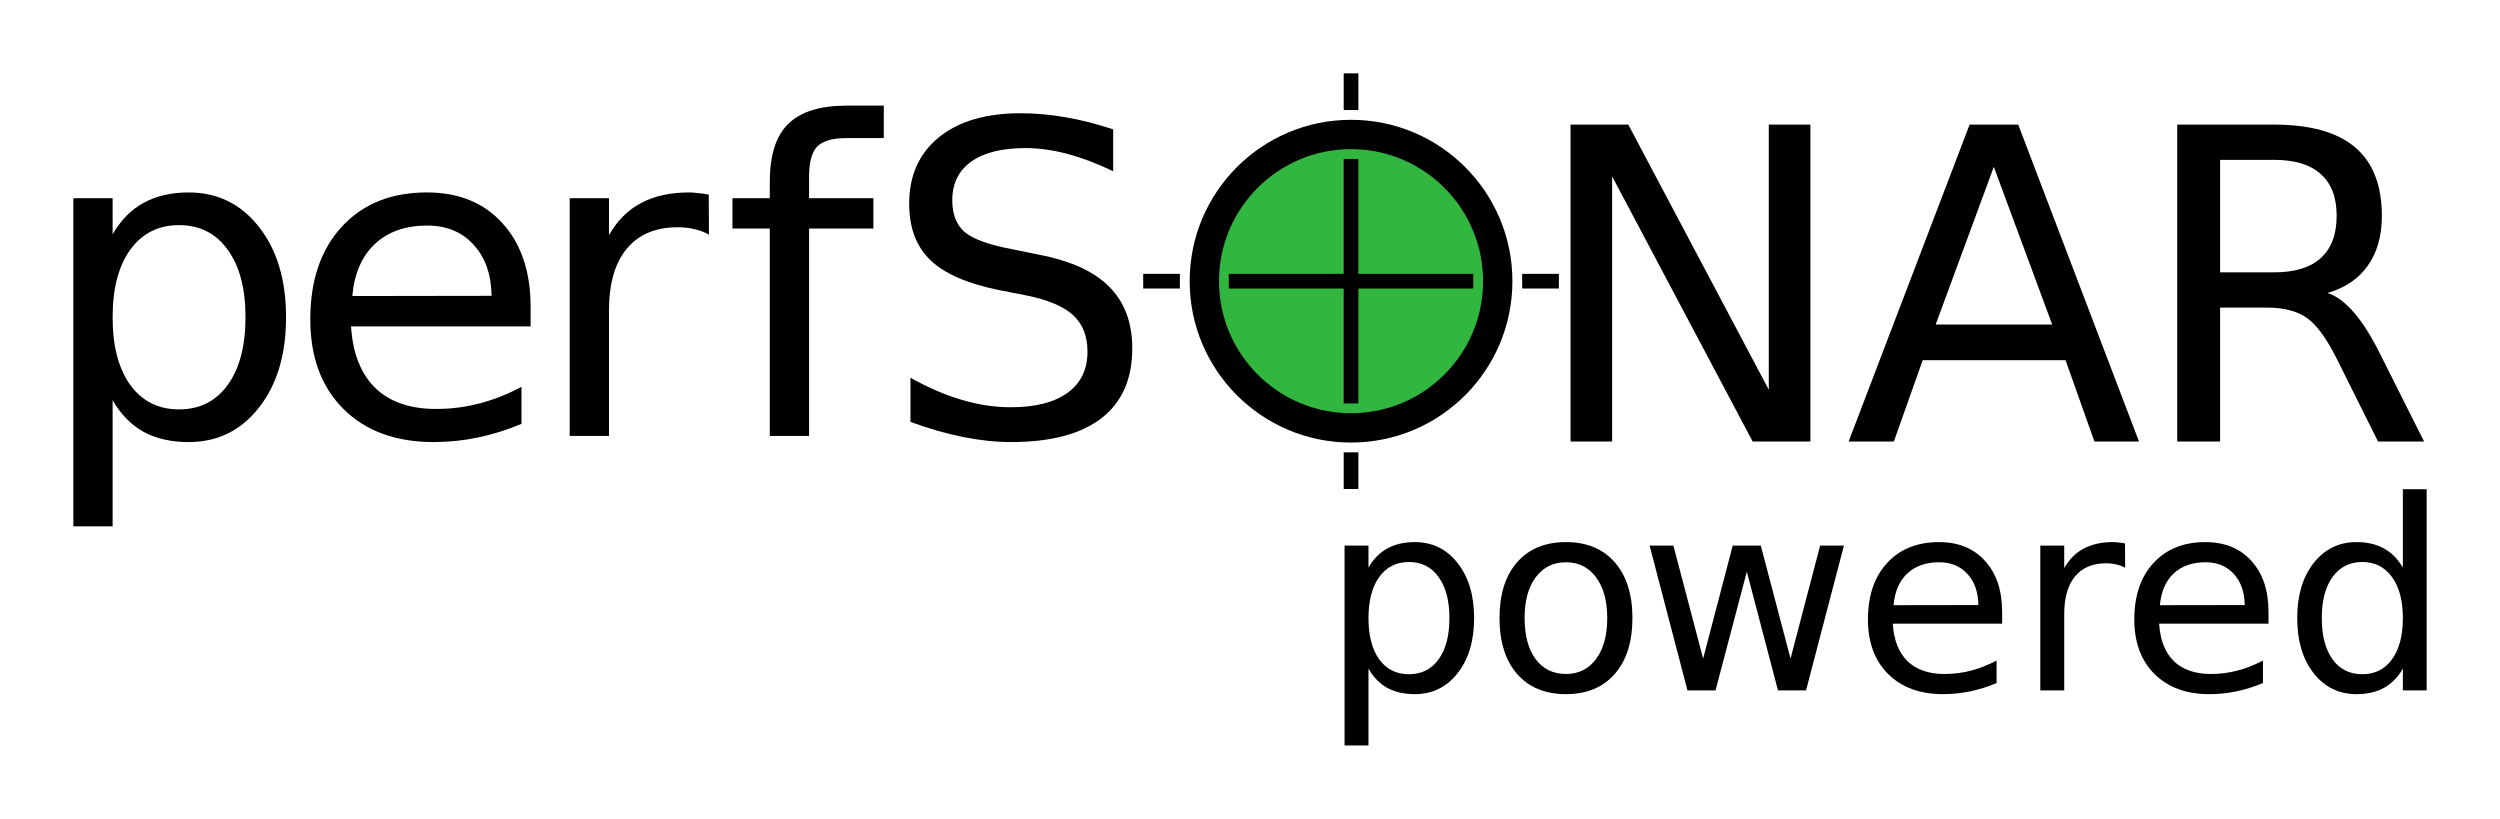
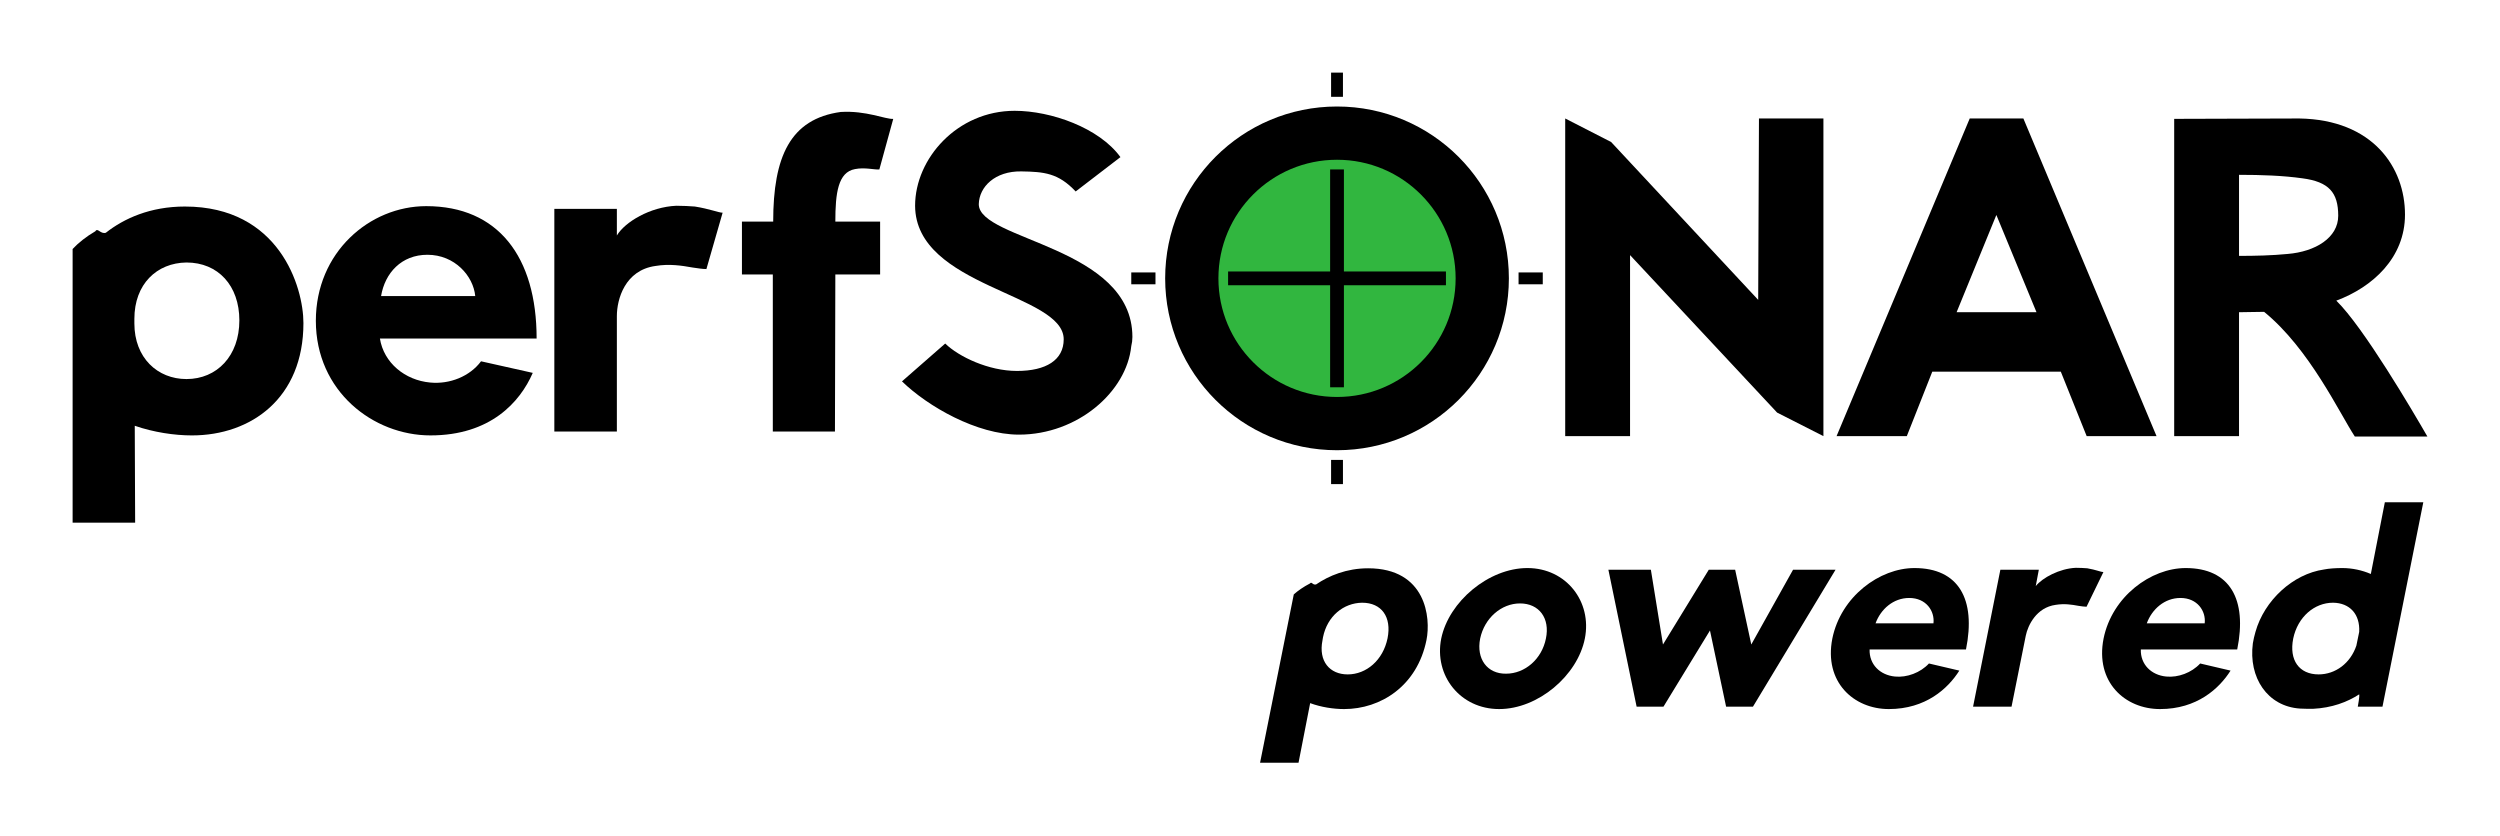
- <svg xmlns="http://www.w3.org/2000/svg" width="511.235mm" height="167.446mm" viewBox="0 0 511.235 167.446" version="1.1" id="svg8">
+ <svg xmlns="http://www.w3.org/2000/svg" width="516.411mm" height="172.549mm" viewBox="0 0 516.411 172.549" version="1.1" id="svg8">
  <defs id="defs2" />
-   <g id="layer4" style="display:inline">
-     <circle transform="translate(193.7791,-139.5)" style="display:inline;opacity:1;fill:#31b63f;fill-opacity:1;fill-rule:nonzero;stroke:none;stroke-width:6;stroke-linecap:square;stroke-linejoin:miter;stroke-miterlimit:4;stroke-dasharray:none;stroke-dashoffset:0;stroke-opacity:1" id="path3715-3" cy="197.014" cx="82.479" r="30" />
+   <g id="layer4" style="display:inline" transform="translate(6.112114,-1.8065489e-6)">
+     <circle transform="translate(187.5687,-139.5)" style="display:inline;opacity:1;fill:#31b63f;fill-opacity:1;fill-rule:nonzero;stroke:none;stroke-width:6;stroke-linecap:square;stroke-linejoin:miter;stroke-miterlimit:4;stroke-dasharray:none;stroke-dashoffset:0;stroke-opacity:1" id="path3715-3" cy="197.014" cx="82.479" r="30" />
  </g>
-   <g id="layer1" transform="translate(193.7791,-139.5)" style="display:inline">
-     <circle style="opacity:1;fill:none;fill-opacity:1;fill-rule:nonzero;stroke:#000000;stroke-width:6;stroke-linecap:square;stroke-linejoin:miter;stroke-miterlimit:4;stroke-dasharray:none;stroke-dashoffset:0;stroke-opacity:1" id="path3715" cy="197" cx="82.5" r="30" />
-     <path style="fill:none;fill-rule:evenodd;stroke:#000000;stroke-width:3;stroke-linecap:butt;stroke-linejoin:miter;stroke-miterlimit:4;stroke-dasharray:none;stroke-opacity:1" d="m 107.5,197 h -50" id="path4522" />
-     <path style="fill:none;fill-rule:evenodd;stroke:#000000;stroke-width:3;stroke-linecap:butt;stroke-linejoin:miter;stroke-miterlimit:4;stroke-dasharray:none;stroke-opacity:1" d="M 82.5,222 V 172" id="path4522-6" />
-     <path style="fill:none;fill-rule:evenodd;stroke:#000000;stroke-width:3;stroke-linecap:butt;stroke-linejoin:miter;stroke-miterlimit:4;stroke-dasharray:none;stroke-opacity:1" d="M 82.5,239.5 V 232" id="path4522-6-7" />
-     <path style="fill:none;fill-rule:evenodd;stroke:#000000;stroke-width:3;stroke-linecap:butt;stroke-linejoin:miter;stroke-miterlimit:4;stroke-dasharray:none;stroke-opacity:1" d="m 82.5,162 v -7.5" id="path4522-6-7-3" />
-     <path style="fill:none;fill-rule:evenodd;stroke:#000000;stroke-width:3;stroke-linecap:butt;stroke-linejoin:miter;stroke-miterlimit:4;stroke-dasharray:none;stroke-opacity:1" d="m 40,197 h 7.5" id="path4522-6-7-3-5" />
-     <path style="fill:none;fill-rule:evenodd;stroke:#000000;stroke-width:3;stroke-linecap:butt;stroke-linejoin:miter;stroke-miterlimit:4;stroke-dasharray:none;stroke-opacity:1" d="M 117.5,197 H 125" id="path4522-6-7-3-5-6" />
-     <text xml:space="preserve" style="font-style:normal;font-variant:normal;font-weight:normal;font-stretch:normal;font-size:70.556px;line-height:125%;font-family:sans-serif;-inkscape-font-specification:'sans-serif, Normal';font-variant-ligatures:normal;font-variant-caps:normal;font-variant-numeric:normal;font-feature-settings:normal;text-align:start;letter-spacing:0px;word-spacing:0px;writing-mode:lr-tb;text-anchor:start;fill:#000000;fill-opacity:1;stroke:none;stroke-width:0.265px;stroke-linecap:butt;stroke-linejoin:miter;stroke-opacity:1" x="310" y="219.5" id="text4725">
-       <tspan id="tspan4723" x="310" y="281.925" style="stroke-width:0.265px" />
+   <g id="layer1" transform="translate(193.6808,-139.5)" style="display:inline">
+     <circle style="opacity:1;fill:none;fill-opacity:1;fill-rule:nonzero;stroke:#000000;stroke-width:11;stroke-linecap:square;stroke-linejoin:miter;stroke-miterlimit:4;stroke-dasharray:none;stroke-dashoffset:0;stroke-opacity:1" id="path3715" cy="197" cx="82.5" r="30" />
+     <path style="fill:none;fill-rule:evenodd;stroke:#000000;stroke-width:2.846;stroke-linecap:butt;stroke-linejoin:miter;stroke-miterlimit:4;stroke-dasharray:none;stroke-opacity:1" d="m 105,197 -45,0" id="path4522" />
+     <path style="fill:none;fill-rule:evenodd;stroke:#000000;stroke-width:2.846;stroke-linecap:butt;stroke-linejoin:miter;stroke-miterlimit:4;stroke-dasharray:none;stroke-opacity:1" d="m 82.5,219.5 0,-45" id="path4522-6" />
+     <path style="fill:none;fill-rule:evenodd;stroke:#000000;stroke-width:2.449;stroke-linecap:butt;stroke-linejoin:miter;stroke-miterlimit:4;stroke-dasharray:none;stroke-opacity:1" d="m 82.5,239.5 0,-5" id="path4522-6-7" />
+     <path style="fill:none;fill-rule:evenodd;stroke:#000000;stroke-width:2.449;stroke-linecap:butt;stroke-linejoin:miter;stroke-miterlimit:4;stroke-dasharray:none;stroke-opacity:1" d="M 82.5,159.5 82.5,154.5" id="path4522-6-7-3" />
+     <path style="fill:none;fill-rule:evenodd;stroke:#000000;stroke-width:2.449;stroke-linecap:butt;stroke-linejoin:miter;stroke-miterlimit:4;stroke-dasharray:none;stroke-opacity:1" d="m 40,197 5,0" id="path4522-6-7-3-5" />
+     <path style="fill:none;fill-rule:evenodd;stroke:#000000;stroke-width:2.449;stroke-linecap:butt;stroke-linejoin:miter;stroke-miterlimit:4;stroke-dasharray:none;stroke-opacity:1" d="M 120,197 125,197" id="path4522-6-7-3-5-6" />
+     <text xml:space="preserve" style="font-style:normal;font-variant:normal;font-weight:normal;font-stretch:normal;font-size:70.556px;line-height:125%;font-family:sans-serif;-inkscape-font-specification:'sans-serif, Normal';text-align:start;letter-spacing:0px;word-spacing:0px;writing-mode:lr-tb;text-anchor:start;fill:#000000;fill-opacity:1;stroke:none;stroke-width:0.265px;stroke-linecap:butt;stroke-linejoin:miter;stroke-opacity:1" x="310" y="219.5" id="text4725">
+       <tspan id="tspan4723" x="310" y="219.5" style="stroke-width:0.265px" />
    </text>
  </g>
-   <g id="layer3" style="display:inline">
-     <g aria-label="NAR" transform="translate(193.7791,-139.5)" style="font-style:normal;font-variant:normal;font-weight:normal;font-stretch:normal;font-size:88.9px;line-height:125%;font-family:sans-serif;-inkscape-font-specification:'sans-serif, Normal';font-variant-ligatures:normal;font-variant-caps:normal;font-variant-numeric:normal;font-feature-settings:normal;text-align:start;letter-spacing:0px;word-spacing:0px;writing-mode:lr-tb;text-anchor:start;display:inline;fill:#000000;fill-opacity:1;stroke:none;stroke-width:0.265px;stroke-linecap:butt;stroke-linejoin:miter;stroke-opacity:1" id="text4651">
-       <path d="m 127.386,164.981 h 11.807 l 28.736,54.217 v -54.217 h 8.508 v 64.808 h -11.807 l -28.736,-54.217 v 54.217 h -8.508 z" style="font-style:normal;font-variant:normal;font-weight:normal;font-stretch:normal;font-size:88.9px;font-family:'DejaVu Sans';-inkscape-font-specification:'DejaVu Sans, Normal';font-variant-ligatures:normal;font-variant-caps:normal;font-variant-numeric:normal;font-feature-settings:normal;text-align:start;writing-mode:lr-tb;text-anchor:start;stroke-width:0.265px" id="path851" />
-       <path d="m 213.945,173.619 -11.894,32.252 h 23.831 z m -4.949,-8.638 h 9.94 l 24.699,64.808 h -9.116 l -5.904,-16.625 h -29.214 l -5.904,16.625 h -9.246 z" style="font-style:normal;font-variant:normal;font-weight:normal;font-stretch:normal;font-size:88.9px;font-family:'DejaVu Sans';-inkscape-font-specification:'DejaVu Sans, Normal';font-variant-ligatures:normal;font-variant-caps:normal;font-variant-numeric:normal;font-feature-settings:normal;text-align:start;writing-mode:lr-tb;text-anchor:start;stroke-width:0.265px" id="path853" />
-       <path d="m 282.185,199.403 q 2.822,0.955 5.469,4.08 2.691,3.125 5.383,8.595 l 8.899,17.711 h -9.42 l -8.291,-16.625 q -3.212,-6.511 -6.251,-8.638 -2.995,-2.127 -8.204,-2.127 h -9.55 v 27.391 h -8.768 v -64.808 h 19.794 q 11.113,0 16.582,4.645 5.469,4.645 5.469,14.021 0,6.121 -2.865,10.158 -2.822,4.037 -8.248,5.6 z m -21.965,-27.217 v 23.006 h 11.026 q 6.338,0 9.55,-2.908 3.256,-2.952 3.256,-8.638 0,-5.686 -3.256,-8.551 -3.212,-2.908 -9.55,-2.908 z" style="font-style:normal;font-variant:normal;font-weight:normal;font-stretch:normal;font-size:88.9px;font-family:'DejaVu Sans';-inkscape-font-specification:'DejaVu Sans, Normal';font-variant-ligatures:normal;font-variant-caps:normal;font-variant-numeric:normal;font-feature-settings:normal;text-align:start;writing-mode:lr-tb;text-anchor:start;stroke-width:0.265px" id="path855" />
+   <g id="layer3" style="display:inline" transform="translate(5.960504,-8.0654894e-7)">
+     <g transform="translate(187.7203,-139.5)" style="font-style:normal;font-variant:normal;font-weight:normal;font-stretch:normal;font-size:79.729px;line-height:125%;font-family:'Rabbid Highway Sign II';-inkscape-font-specification:'Rabbid Highway Sign II, Normal';text-align:end;letter-spacing:0px;word-spacing:0px;writing-mode:lr-tb;text-anchor:end;display:inline;fill:#000000;fill-opacity:1;stroke:none;stroke-width:0.265px;stroke-linecap:butt;stroke-linejoin:miter;stroke-opacity:1" id="text4651-0">
+       <path d="m -165.924,206.319 0,-0.957 c 0,-7.176 4.624,-11.561 10.763,-11.64 6.538,0 10.923,4.784 10.923,11.959 0,7.335 -4.624,12.119 -10.923,12.119 -5.98,0 -10.763,-4.385 -10.763,-11.481 z m 10.444,-24.158 c -7.176,0 -12.597,2.472 -16.344,5.422 -1.116,0.319 -1.674,-1.116 -2.153,-0.319 -1.913,1.116 -3.508,2.392 -4.704,3.668 l 0,56.528 12.916,0 -0.08,-20.012 c 3.907,1.355 8.212,1.993 11.8,1.993 12.278,0 23.042,-7.734 23.042,-23.201 0,-7.495 -5.023,-24.078 -24.477,-24.078 z" style="font-style:normal;font-variant:normal;font-weight:normal;font-stretch:normal;font-size:79.729px;line-height:125%;font-family:'Rabbid Highway Sign II';-inkscape-font-specification:'Rabbid Highway Sign II, Normal';text-align:end;writing-mode:lr-tb;text-anchor:end" id="path3446" />
+       <path d="m -114.965,200.658 c 0.797,-4.784 4.226,-8.531 9.567,-8.531 5.661,0 9.488,4.385 9.886,8.531 l -19.454,0 z m 20.65,13.474 c -2.312,3.109 -6.458,4.784 -10.524,4.385 -5.182,-0.478 -9.567,-4.066 -10.365,-9.089 l 32.37,0 c 0,-16.903 -7.973,-27.347 -22.802,-27.347 -11.72,0 -22.802,9.567 -22.802,23.679 0,14.59 11.88,23.679 23.679,23.679 12.358,0 18.497,-6.857 21.128,-12.916 l -10.684,-2.392 z" style="font-style:normal;font-variant:normal;font-weight:normal;font-stretch:normal;font-size:79.729px;line-height:125%;font-family:'Rabbid Highway Sign II';-inkscape-font-specification:'Rabbid Highway Sign II, Normal';text-align:end;writing-mode:lr-tb;text-anchor:end" id="path3448" />
+       <path d="m -66.259,182.639 -12.916,0 0,46.004 12.916,0 0,-23.839 c 0,-3.508 1.674,-9.488 7.973,-10.365 2.87,-0.478 5.422,-0.08 7.654,0.319 1.116,0.159 2.073,0.319 2.87,0.319 l 3.349,-11.64 c -0.797,0 -2.711,-0.797 -5.74,-1.276 -1.116,-0.08 -2.392,-0.159 -3.827,-0.159 -5.422,0.239 -10.604,3.349 -12.278,6.139 l 0,-5.501 z" style="font-style:normal;font-variant:normal;font-weight:normal;font-stretch:normal;font-size:79.729px;line-height:125%;font-family:'Rabbid Highway Sign II';-inkscape-font-specification:'Rabbid Highway Sign II, Normal';text-align:end;writing-mode:lr-tb;text-anchor:end" id="path3450" />
+       <path d="m -33.965,185.27 -6.458,0 0,10.923 6.378,0 0,32.45 12.836,0 0.08,-32.45 9.249,0 0,-10.923 -9.249,0 c 0,-5.9 0.558,-10.205 4.066,-10.843 1.993,-0.399 3.986,0.159 5.023,0.08 l 2.87,-10.444 c -1.674,0.08 -5.581,-1.754 -10.843,-1.435 -10.444,1.435 -13.953,9.249 -13.953,22.643 z" style="font-style:normal;font-variant:normal;font-weight:normal;font-stretch:normal;font-size:79.729px;line-height:125%;font-family:'Rabbid Highway Sign II';-inkscape-font-specification:'Rabbid Highway Sign II, Normal';text-align:end;writing-mode:lr-tb;text-anchor:end" id="path3452" />
+       <path d="m 28.513,179.051 9.249,-7.096 c -4.385,-6.059 -14.351,-9.567 -21.846,-9.567 -11.88,0 -20.57,9.886 -20.57,19.613 0.08,16.823 30.696,18.098 30.696,27.586 0,4.305 -3.668,6.538 -9.647,6.538 -5.9,0 -12.039,-2.95 -14.83,-5.661 l -8.93,7.813 c 5.342,5.182 15.467,11.003 24.158,11.003 12.119,0 22.244,-8.85 23.201,-18.258 0.159,-0.638 0.239,-1.276 0.239,-1.913 0,-18.736 -31.732,-19.932 -31.732,-27.427 0.08,-3.588 3.349,-6.857 8.77,-6.777 4.704,0.08 7.654,0.319 11.242,4.146 z" style="font-style:normal;font-variant:normal;font-weight:normal;font-stretch:normal;font-size:79.729px;line-height:125%;font-family:'Rabbid Highway Sign II';-inkscape-font-specification:'Rabbid Highway Sign II, Normal';text-align:end;writing-mode:lr-tb;text-anchor:end" id="path3454" />
    </g>
-     <g aria-label="perfS" transform="translate(193.7791,-139.5)" style="font-style:normal;font-variant:normal;font-weight:normal;font-stretch:normal;font-size:88.9px;line-height:125%;font-family:'DejaVu Sans';-inkscape-font-specification:'DejaVu Sans, Normal';font-variant-ligatures:normal;font-variant-caps:normal;font-variant-numeric:normal;font-feature-settings:normal;text-align:end;letter-spacing:0px;word-spacing:0px;writing-mode:lr-tb;text-anchor:end;display:inline;fill:#000000;fill-opacity:1;stroke:none;stroke-width:0.265px;stroke-linecap:butt;stroke-linejoin:miter;stroke-opacity:1" id="text4651-0">
-       <path d="m -170.749,221.35 v 25.784 h -8.031 v -67.109 h 8.031 v 7.379 q 2.518,-4.341 6.338,-6.424 3.863,-2.127 9.203,-2.127 8.855,0 14.368,7.032 5.556,7.032 5.556,18.492 0,11.46 -5.556,18.492 -5.513,7.032 -14.368,7.032 -5.339,0 -9.203,-2.084 -3.82,-2.127 -6.338,-6.468 z m 27.174,-16.973 q 0,-8.812 -3.646,-13.804 -3.603,-5.035 -9.94,-5.035 -6.338,0 -9.984,5.035 -3.603,4.992 -3.603,13.804 0,8.812 3.603,13.847 3.646,4.992 9.984,4.992 6.338,0 9.94,-4.992 3.646,-5.035 3.646,-13.847 z" id="path840" />
-       <path d="m -85.27,202.337 v 3.907 H -121.994 q 0.521,8.248 4.949,12.588 4.471,4.297 12.415,4.297 4.601,0 8.899,-1.129 4.341,-1.129 8.595,-3.386 v 7.553 q -4.297,1.823 -8.812,2.778 -4.514,0.955 -9.159,0.955 -11.633,0 -18.448,-6.772 -6.772,-6.772 -6.772,-18.318 0,-11.937 6.424,-18.926 6.468,-7.032 17.407,-7.032 9.81,0 15.497,6.338 5.73,6.294 5.73,17.146 z m -7.987,-2.344 q -0.087,-6.555 -3.69,-10.461 -3.559,-3.907 -9.463,-3.907 -6.685,0 -10.722,3.777 -3.994,3.777 -4.601,10.635 z" id="path842" />
-       <path d="m -48.8,187.492 q -1.346,-0.781 -2.952,-1.129 -1.563,-0.391 -3.473,-0.391 -6.772,0 -10.418,4.428 -3.603,4.384 -3.603,12.632 v 25.611 h -8.031 v -48.617 h 8.031 v 7.553 q 2.518,-4.428 6.555,-6.555 4.037,-2.17 9.81,-2.17 0.825,0 1.823,0.13 0.998,0.087 2.214,0.304 z" id="path844" />
-       <path d="m -13.05,161.099 v 6.641 h -7.64 q -4.297,0 -5.99,1.736 -1.65,1.736 -1.65,6.251 v 4.297 h 13.153 v 6.207 h -13.153 v 42.41 h -8.031 v -42.41 h -7.64 v -6.207 h 7.64 v -3.386 q 0,-8.117 3.777,-11.807 3.777,-3.733 11.981,-3.733 z" id="path846" />
-       <path d="m 33.858,165.961 v 8.551 q -4.992,-2.387 -9.42,-3.559 -4.428,-1.172 -8.551,-1.172 -7.162,0 -11.069,2.778 -3.863,2.778 -3.863,7.9 0,4.297 2.561,6.511 2.604,2.17 9.81,3.516 l 5.296,1.085 q 9.81,1.867 14.455,6.598 4.688,4.688 4.688,12.588 0,9.42 -6.338,14.281 -6.294,4.862 -18.492,4.862 -4.601,0 -9.81,-1.042 -5.166,-1.042 -10.722,-3.082 v -9.029 q 5.339,2.995 10.461,4.514 5.122,1.519 10.071,1.519 7.51,0 11.59,-2.952 4.08,-2.952 4.08,-8.421 0,-4.775 -2.952,-7.466 -2.908,-2.691 -9.593,-4.037 l -5.339,-1.042 q -9.81,-1.953 -14.194,-6.121 -4.384,-4.167 -4.384,-11.59 0,-8.595 6.034,-13.543 6.077,-4.949 16.712,-4.949 4.558,0 9.289,0.825 4.731,0.825 9.68,2.474 z" id="path848" />
+     <g style="font-style:normal;font-variant:normal;font-weight:normal;font-stretch:normal;font-size:88.9px;line-height:125%;font-family:sans-serif;-inkscape-font-specification:'sans-serif, Normal';text-align:start;letter-spacing:0px;word-spacing:0px;writing-mode:lr-tb;text-anchor:start;display:inline;fill:#000000;fill-opacity:1;stroke:none;stroke-width:0.265px;stroke-linecap:butt;stroke-linejoin:miter;stroke-opacity:1" id="text4651">
+       <path d="m 317.356,90.089 13.394,0 0,-37.392 30.376,32.529 9.567,4.863 0,-65.616 -13.315,0 -0.159,37.472 -30.376,-32.609 -9.488,-4.863 0,65.616 z" style="font-style:normal;font-variant:normal;font-weight:normal;font-stretch:normal;font-size:79.728px;font-family:'Rabbid Highway Sign II';-inkscape-font-specification:'Rabbid Highway Sign II, Normal';text-align:start;writing-mode:lr-tb;text-anchor:start;stroke-width:0.265px" id="path3439" />
+       <path d="m 411.997,24.473 -11.082,0 -27.506,65.616 14.51,0 5.262,-13.315 26.549,0 5.342,13.315 14.431,0 -27.506,-65.616 z m 2.711,40.023 -16.504,0 8.212,-20.091 8.292,20.091 z" style="font-style:normal;font-variant:normal;font-weight:normal;font-stretch:normal;font-size:79.728px;font-family:'Rabbid Highway Sign II';-inkscape-font-specification:'Rabbid Highway Sign II, Normal';text-align:start;writing-mode:lr-tb;text-anchor:start;stroke-width:0.265px" id="path3441" />
+       <path d="m 443.149,24.553 0,65.536 13.394,0 0,-25.593 c 1.515,0 3.349,-0.08 5.182,-0.08 9.408,7.654 15.627,21.048 18.736,25.752 l 14.989,0 c -3.03,-5.262 -13.235,-22.643 -18.816,-28.064 7.494,-2.79 14.192,-8.85 14.192,-17.779 0,-9.727 -6.617,-19.613 -21.845,-19.852 l -25.832,0.08 z m 13.394,28.303 0,-16.743 c 4.624,0 9.089,0.159 13.075,0.718 5.501,0.718 7.415,2.95 7.415,7.734 0,4.544 -4.704,7.415 -10.444,7.893 -3.269,0.319 -6.697,0.399 -10.046,0.399 z" style="font-style:normal;font-variant:normal;font-weight:normal;font-stretch:normal;font-size:79.728px;font-family:'Rabbid Highway Sign II';-inkscape-font-specification:'Rabbid Highway Sign II, Normal';text-align:start;writing-mode:lr-tb;text-anchor:start;stroke-width:0.265px" id="path3443" />
    </g>
  </g>
-   <g id="layer2" style="display:inline" transform="translate(8.931085,14.99999)">
-     <g aria-label="powered" style="font-style:normal;font-variant:normal;font-weight:normal;font-stretch:normal;font-size:70.556px;line-height:125%;font-family:sans-serif;-inkscape-font-specification:'sans-serif, Normal';font-variant-ligatures:normal;font-variant-caps:normal;font-variant-numeric:normal;font-feature-settings:normal;text-align:start;letter-spacing:0px;word-spacing:0px;writing-mode:lr-tb;text-anchor:start;fill:#000000;fill-opacity:1;stroke:none;stroke-width:0.265px;stroke-linecap:butt;stroke-linejoin:miter;stroke-opacity:1" id="text4651-0-4">
-       <path d="m 270.916,121.74 v 15.706 h -4.892 V 96.568 h 4.892 v 4.495 q 1.534,-2.644 3.86,-3.913 2.353,-1.296 5.606,-1.296 5.394,0 8.752,4.283 3.384,4.283 3.384,11.264 0,6.98 -3.384,11.264 -3.358,4.283 -8.752,4.283 -3.252,0 -5.606,-1.269 -2.327,-1.296 -3.86,-3.94 z m 16.552,-10.338 q 0,-5.368 -2.221,-8.408 -2.195,-3.067 -6.055,-3.067 -3.86,0 -6.081,3.067 -2.195,3.041 -2.195,8.408 0,5.368 2.195,8.435 2.221,3.041 6.081,3.041 3.86,0 6.055,-3.041 2.221,-3.067 2.221,-8.435 z" style="font-style:normal;font-variant:normal;font-weight:normal;font-stretch:normal;font-size:54.151px;font-family:'DejaVu Sans';-inkscape-font-specification:'DejaVu Sans, Normal';font-variant-ligatures:normal;font-variant-caps:normal;font-variant-numeric:normal;font-feature-settings:normal;text-align:start;writing-mode:lr-tb;text-anchor:start;stroke-width:0.265px" id="path858" />
-       <path d="m 311.302,99.979 q -3.913,0 -6.187,3.067 -2.274,3.041 -2.274,8.355 0,5.315 2.247,8.382 2.274,3.041 6.214,3.041 3.887,0 6.161,-3.067 2.274,-3.067 2.274,-8.355 0,-5.262 -2.274,-8.329 -2.274,-3.094 -6.161,-3.094 z m 0,-4.125 q 6.346,0 9.968,4.125 3.622,4.125 3.622,11.423 0,7.271 -3.622,11.423 -3.622,4.125 -9.968,4.125 -6.372,0 -9.995,-4.125 -3.596,-4.151 -3.596,-11.423 0,-7.298 3.596,-11.423 3.622,-4.125 9.995,-4.125 z" style="font-style:normal;font-variant:normal;font-weight:normal;font-stretch:normal;font-size:54.151px;font-family:'DejaVu Sans';-inkscape-font-specification:'DejaVu Sans, Normal';font-variant-ligatures:normal;font-variant-caps:normal;font-variant-numeric:normal;font-feature-settings:normal;text-align:start;writing-mode:lr-tb;text-anchor:start;stroke-width:0.265px" id="path860" />
-       <path d="m 328.401,96.568 h 4.865 l 6.081,23.11 6.055,-23.11 h 5.738 l 6.081,23.11 6.055,-23.11 h 4.865 l -7.747,29.614 h -5.738 l -6.372,-24.273 -6.399,24.273 h -5.738 z" style="font-style:normal;font-variant:normal;font-weight:normal;font-stretch:normal;font-size:54.151px;font-family:'DejaVu Sans';-inkscape-font-specification:'DejaVu Sans, Normal';font-variant-ligatures:normal;font-variant-caps:normal;font-variant-numeric:normal;font-feature-settings:normal;text-align:start;writing-mode:lr-tb;text-anchor:start;stroke-width:0.265px" id="path862" />
-       <path d="m 400.498,110.159 v 2.38 h -22.369 q 0.317,5.024 3.014,7.668 2.723,2.618 7.562,2.618 2.803,0 5.42,-0.687 2.644,-0.687 5.235,-2.062 v 4.601 q -2.618,1.111 -5.368,1.692 -2.75,0.582 -5.579,0.582 -7.086,0 -11.237,-4.125 -4.125,-4.125 -4.125,-11.158 0,-7.271 3.913,-11.528 3.94,-4.283 10.603,-4.283 5.976,0 9.439,3.86 3.49,3.834 3.49,10.444 z m -4.865,-1.428 q -0.053,-3.993 -2.248,-6.372 -2.168,-2.38 -5.764,-2.38 -4.072,0 -6.531,2.3 -2.433,2.3 -2.803,6.478 z" style="font-style:normal;font-variant:normal;font-weight:normal;font-stretch:normal;font-size:54.151px;font-family:'DejaVu Sans';-inkscape-font-specification:'DejaVu Sans, Normal';font-variant-ligatures:normal;font-variant-caps:normal;font-variant-numeric:normal;font-feature-settings:normal;text-align:start;writing-mode:lr-tb;text-anchor:start;stroke-width:0.265px" id="path864" />
-       <path d="m 425.644,101.116 q -0.82,-0.476 -1.798,-0.687 -0.952,-0.238 -2.115,-0.238 -4.125,0 -6.346,2.697 -2.195,2.671 -2.195,7.694 v 15.6 h -4.892 V 96.568 h 4.892 v 4.601 q 1.534,-2.697 3.993,-3.993 2.459,-1.322 5.976,-1.322 0.502,0 1.111,0.079 0.608,0.053 1.348,0.185 z" style="font-style:normal;font-variant:normal;font-weight:normal;font-stretch:normal;font-size:54.151px;font-family:'DejaVu Sans';-inkscape-font-specification:'DejaVu Sans, Normal';font-variant-ligatures:normal;font-variant-caps:normal;font-variant-numeric:normal;font-feature-settings:normal;text-align:start;writing-mode:lr-tb;text-anchor:start;stroke-width:0.265px" id="path866" />
-       <path d="m 454.967,110.159 v 2.38 h -22.369 q 0.317,5.024 3.014,7.668 2.723,2.618 7.562,2.618 2.803,0 5.42,-0.687 2.644,-0.687 5.235,-2.062 v 4.601 q -2.618,1.111 -5.368,1.692 -2.75,0.582 -5.579,0.582 -7.086,0 -11.237,-4.125 -4.125,-4.125 -4.125,-11.158 0,-7.271 3.913,-11.528 3.94,-4.283 10.603,-4.283 5.976,0 9.439,3.86 3.49,3.834 3.49,10.444 z m -4.865,-1.428 q -0.053,-3.993 -2.248,-6.372 -2.168,-2.38 -5.764,-2.38 -4.072,0 -6.531,2.3 -2.433,2.3 -2.803,6.478 z" style="font-style:normal;font-variant:normal;font-weight:normal;font-stretch:normal;font-size:54.151px;font-family:'DejaVu Sans';-inkscape-font-specification:'DejaVu Sans, Normal';font-variant-ligatures:normal;font-variant-caps:normal;font-variant-numeric:normal;font-feature-settings:normal;text-align:start;writing-mode:lr-tb;text-anchor:start;stroke-width:0.265px" id="path868" />
-       <path d="M 482.439,101.063 V 85.04 h 4.865 v 41.142 h -4.865 v -4.442 q -1.534,2.644 -3.887,3.94 -2.327,1.269 -5.606,1.269 -5.368,0 -8.752,-4.283 -3.358,-4.283 -3.358,-11.264 0,-6.98 3.358,-11.264 3.384,-4.283 8.752,-4.283 3.279,0 5.606,1.296 2.353,1.269 3.887,3.913 z m -16.579,10.338 q 0,5.368 2.195,8.435 2.221,3.041 6.081,3.041 3.86,0 6.081,-3.041 2.221,-3.067 2.221,-8.435 0,-5.368 -2.221,-8.408 -2.221,-3.067 -6.081,-3.067 -3.86,0 -6.081,3.067 -2.195,3.041 -2.195,8.408 z" style="font-style:normal;font-variant:normal;font-weight:normal;font-stretch:normal;font-size:54.151px;font-family:'DejaVu Sans';-inkscape-font-specification:'DejaVu Sans, Normal';font-variant-ligatures:normal;font-variant-caps:normal;font-variant-numeric:normal;font-feature-settings:normal;text-align:start;writing-mode:lr-tb;text-anchor:start;stroke-width:0.265px" id="path870" />
+   <g id="layer2" style="display:inline" transform="translate(8.832844,14.99999)">
+     <g style="font-style:normal;font-variant:normal;font-weight:normal;font-stretch:normal;font-size:69.144px;line-height:125%;font-family:sans-serif;-inkscape-font-specification:'sans-serif, Normal';text-align:start;letter-spacing:0px;word-spacing:0px;writing-mode:lr-tb;text-anchor:start;fill:#000000;fill-opacity:1;stroke:none;stroke-width:0.265px;stroke-linecap:butt;stroke-linejoin:miter;stroke-opacity:1" id="text4651-0-4">
+       <path d="m 264.349,117.247 0.098,-0.588 c 0.883,-4.413 4.266,-7.11 8.091,-7.159 4.021,0 6.13,2.942 5.247,7.355 -0.932,4.511 -4.364,7.453 -8.238,7.453 -3.678,0 -6.08,-2.697 -5.198,-7.061 z m 9.415,-14.858 c -4.413,0 -8.091,1.52 -10.739,3.334 -0.736,0.196 -0.883,-0.686 -1.275,-0.196 -1.324,0.687 -2.452,1.471 -3.334,2.256 l -6.963,34.767 7.944,0 2.403,-12.308 c 2.256,0.834 4.806,1.226 7.012,1.226 7.552,0 15.103,-4.756 17.016,-14.27 0.932,-4.609 -0.098,-14.809 -12.063,-14.809 z" style="font-style:italic;font-variant:normal;font-weight:normal;font-stretch:normal;font-size:49.036px;font-family:'Rabbid Highway Sign II';-inkscape-font-specification:'Rabbid Highway Sign II, Normal';text-align:end;writing-mode:lr-tb;text-anchor:end;stroke-width:0.265px" id="path3424" />
+       <path d="m 296.915,116.903 c 0.883,-4.217 4.364,-7.257 8.238,-7.257 3.923,0 6.228,3.04 5.345,7.257 -0.834,4.217 -4.315,7.257 -8.238,7.257 -3.874,0.049 -6.179,-3.04 -5.345,-7.257 z m -8.042,0 c -1.52,7.65 3.923,14.564 11.965,14.564 8.042,0 16.182,-6.914 17.702,-14.564 1.52,-7.601 -3.825,-14.564 -11.867,-14.564 -7.993,0 -16.231,6.914 -17.8,14.564 z" style="font-style:italic;font-variant:normal;font-weight:normal;font-stretch:normal;font-size:49.036px;font-family:'Rabbid Highway Sign II';-inkscape-font-specification:'Rabbid Highway Sign II, Normal';text-align:end;writing-mode:lr-tb;text-anchor:end;stroke-width:0.265px" id="path3426" />
+       <path d="m 334.776,130.977 9.611,-15.741 3.334,15.741 5.541,0 17.065,-28.294 -8.777,0 -8.63,15.446 -3.334,-15.446 -5.443,0 -9.464,15.446 -2.501,-15.446 -8.777,0 5.835,28.294 5.541,0 z" style="font-style:italic;font-variant:normal;font-weight:normal;font-stretch:normal;font-size:49.036px;font-family:'Rabbid Highway Sign II';-inkscape-font-specification:'Rabbid Highway Sign II, Normal';text-align:end;writing-mode:lr-tb;text-anchor:end;stroke-width:0.265px" id="path3428" />
+       <path d="m 378.586,113.765 c 1.079,-2.942 3.678,-5.247 6.963,-5.247 3.482,0 5.296,2.697 5.002,5.247 l -11.965,0 z m 11.033,8.287 c -1.765,1.912 -4.56,2.942 -7.012,2.697 -3.089,-0.294 -5.345,-2.501 -5.247,-5.59 l 19.909,0 c 2.109,-10.396 -1.52,-16.819 -10.641,-16.819 -7.208,0 -15.201,5.884 -16.966,14.564 -1.765,8.974 4.413,14.564 11.671,14.564 7.601,0 12.21,-4.217 14.564,-7.944 l -6.277,-1.471 z" style="font-style:italic;font-variant:normal;font-weight:normal;font-stretch:normal;font-size:49.036px;font-family:'Rabbid Highway Sign II';-inkscape-font-specification:'Rabbid Highway Sign II, Normal';text-align:end;writing-mode:lr-tb;text-anchor:end;stroke-width:0.265px" id="path3430" />
+       <path d="m 412.316,102.683 -7.944,0 -5.639,28.294 7.944,0 2.942,-14.662 c 0.441,-2.158 2.207,-5.835 6.179,-6.375 1.814,-0.294 3.334,-0.049 4.658,0.196 0.686,0.098 1.226,0.196 1.716,0.196 l 3.482,-7.159 c -0.49,0 -1.569,-0.49 -3.334,-0.785 -0.687,-0.049 -1.471,-0.098 -2.354,-0.098 -3.383,0.147 -6.914,2.06 -8.287,3.776 l 0.637,-3.383 z" style="font-style:italic;font-variant:normal;font-weight:normal;font-stretch:normal;font-size:49.036px;font-family:'Rabbid Highway Sign II';-inkscape-font-specification:'Rabbid Highway Sign II, Normal';text-align:end;writing-mode:lr-tb;text-anchor:end;stroke-width:0.265px" id="path3432" />
+       <path d="m 434.613,113.765 c 1.079,-2.942 3.678,-5.247 6.963,-5.247 3.482,0 5.296,2.697 5.002,5.247 l -11.965,0 z m 11.033,8.287 c -1.765,1.912 -4.56,2.942 -7.012,2.697 -3.089,-0.294 -5.345,-2.501 -5.247,-5.59 l 19.909,0 c 2.109,-10.396 -1.52,-16.819 -10.641,-16.819 -7.208,0 -15.201,5.884 -16.966,14.564 -1.765,8.974 4.413,14.564 11.671,14.564 7.601,0 12.21,-4.217 14.564,-7.944 l -6.277,-1.471 z" style="font-style:italic;font-variant:normal;font-weight:normal;font-stretch:normal;font-size:49.036px;font-family:'Rabbid Highway Sign II';-inkscape-font-specification:'Rabbid Highway Sign II, Normal';text-align:end;writing-mode:lr-tb;text-anchor:end;stroke-width:0.265px" id="path3434" />
+       <path d="m 464.862,116.903 c 0.932,-4.462 4.364,-7.404 8.238,-7.404 3.433,0.049 5.59,2.354 5.394,6.031 l -0.588,2.844 c -1.226,3.629 -4.315,5.933 -7.797,5.933 -4.021,0 -6.13,-2.942 -5.247,-7.404 z m 26.872,-28.147 -7.944,0 -2.893,14.809 c -1.814,-0.785 -3.874,-1.226 -5.884,-1.226 -1.422,0 -2.795,0.098 -3.776,0.294 -6.473,0.932 -12.357,6.424 -14.171,12.896 -0.245,0.785 -0.392,1.569 -0.539,2.354 -0.932,7.061 2.991,13.044 9.758,13.485 0.932,0.049 1.814,0.049 2.648,0.049 3.923,-0.196 7.061,-1.373 9.562,-2.991 0.098,0.539 -0.245,2.207 -0.294,2.55 l 5.1,0 8.434,-42.22 z" style="font-style:italic;font-variant:normal;font-weight:normal;font-stretch:normal;font-size:49.036px;font-family:'Rabbid Highway Sign II';-inkscape-font-specification:'Rabbid Highway Sign II, Normal';text-align:end;writing-mode:lr-tb;text-anchor:end;stroke-width:0.265px" id="path3436" />
    </g>
-     <text xml:space="preserve" style="font-style:normal;font-variant:normal;font-weight:normal;font-stretch:normal;font-size:70.556px;line-height:125%;font-family:sans-serif;-inkscape-font-specification:'sans-serif, Normal';font-variant-ligatures:normal;font-variant-caps:normal;font-variant-numeric:normal;font-feature-settings:normal;text-align:start;letter-spacing:0px;word-spacing:0px;writing-mode:lr-tb;text-anchor:start;fill:#000000;fill-opacity:1;stroke:none;stroke-width:0.265px;stroke-linecap:butt;stroke-linejoin:miter;stroke-opacity:1" x="363.988" y="-165.556" id="text6229">
-       <tspan id="tspan6227" x="363.988" y="-103.131" style="stroke-width:0.265px" />
+     <text xml:space="preserve" style="font-style:normal;font-variant:normal;font-weight:normal;font-stretch:normal;font-size:70.556px;line-height:125%;font-family:sans-serif;-inkscape-font-specification:'sans-serif, Normal';text-align:start;letter-spacing:0px;word-spacing:0px;writing-mode:lr-tb;text-anchor:start;fill:#000000;fill-opacity:1;stroke:none;stroke-width:0.265px;stroke-linecap:butt;stroke-linejoin:miter;stroke-opacity:1" x="363.988" y="-165.556" id="text6229">
+       <tspan id="tspan6227" x="363.988" y="-165.556" style="stroke-width:0.265px" />
+     </text>
+     <text xml:space="preserve" style="font-style:normal;font-variant:normal;font-weight:normal;font-stretch:normal;font-size:70.556px;line-height:125%;font-family:sans-serif;-inkscape-font-specification:'sans-serif, Normal';text-align:start;letter-spacing:0px;word-spacing:0px;writing-mode:lr-tb;text-anchor:start;fill:#000000;fill-opacity:1;stroke:none;stroke-width:0.265px;stroke-linecap:butt;stroke-linejoin:miter;stroke-opacity:1" x="557.348" y="80" id="text842">
+       <tspan id="tspan840" x="557.348" y="80" style="stroke-width:0.265px" />
+     </text>
+     <text xml:space="preserve" style="font-style:normal;font-variant:normal;font-weight:normal;font-stretch:normal;font-size:70.556px;line-height:125%;font-family:sans-serif;-inkscape-font-specification:'sans-serif, Normal';text-align:start;letter-spacing:0px;word-spacing:0px;writing-mode:lr-tb;text-anchor:start;fill:#000000;fill-opacity:1;stroke:none;stroke-width:0.265px;stroke-linecap:butt;stroke-linejoin:miter;stroke-opacity:1" x="403.326" y="-263.632" id="text846">
+       <tspan id="tspan844" x="403.326" y="-263.632" style="stroke-width:0.265px" />
    </text>
  </g>
</svg>
